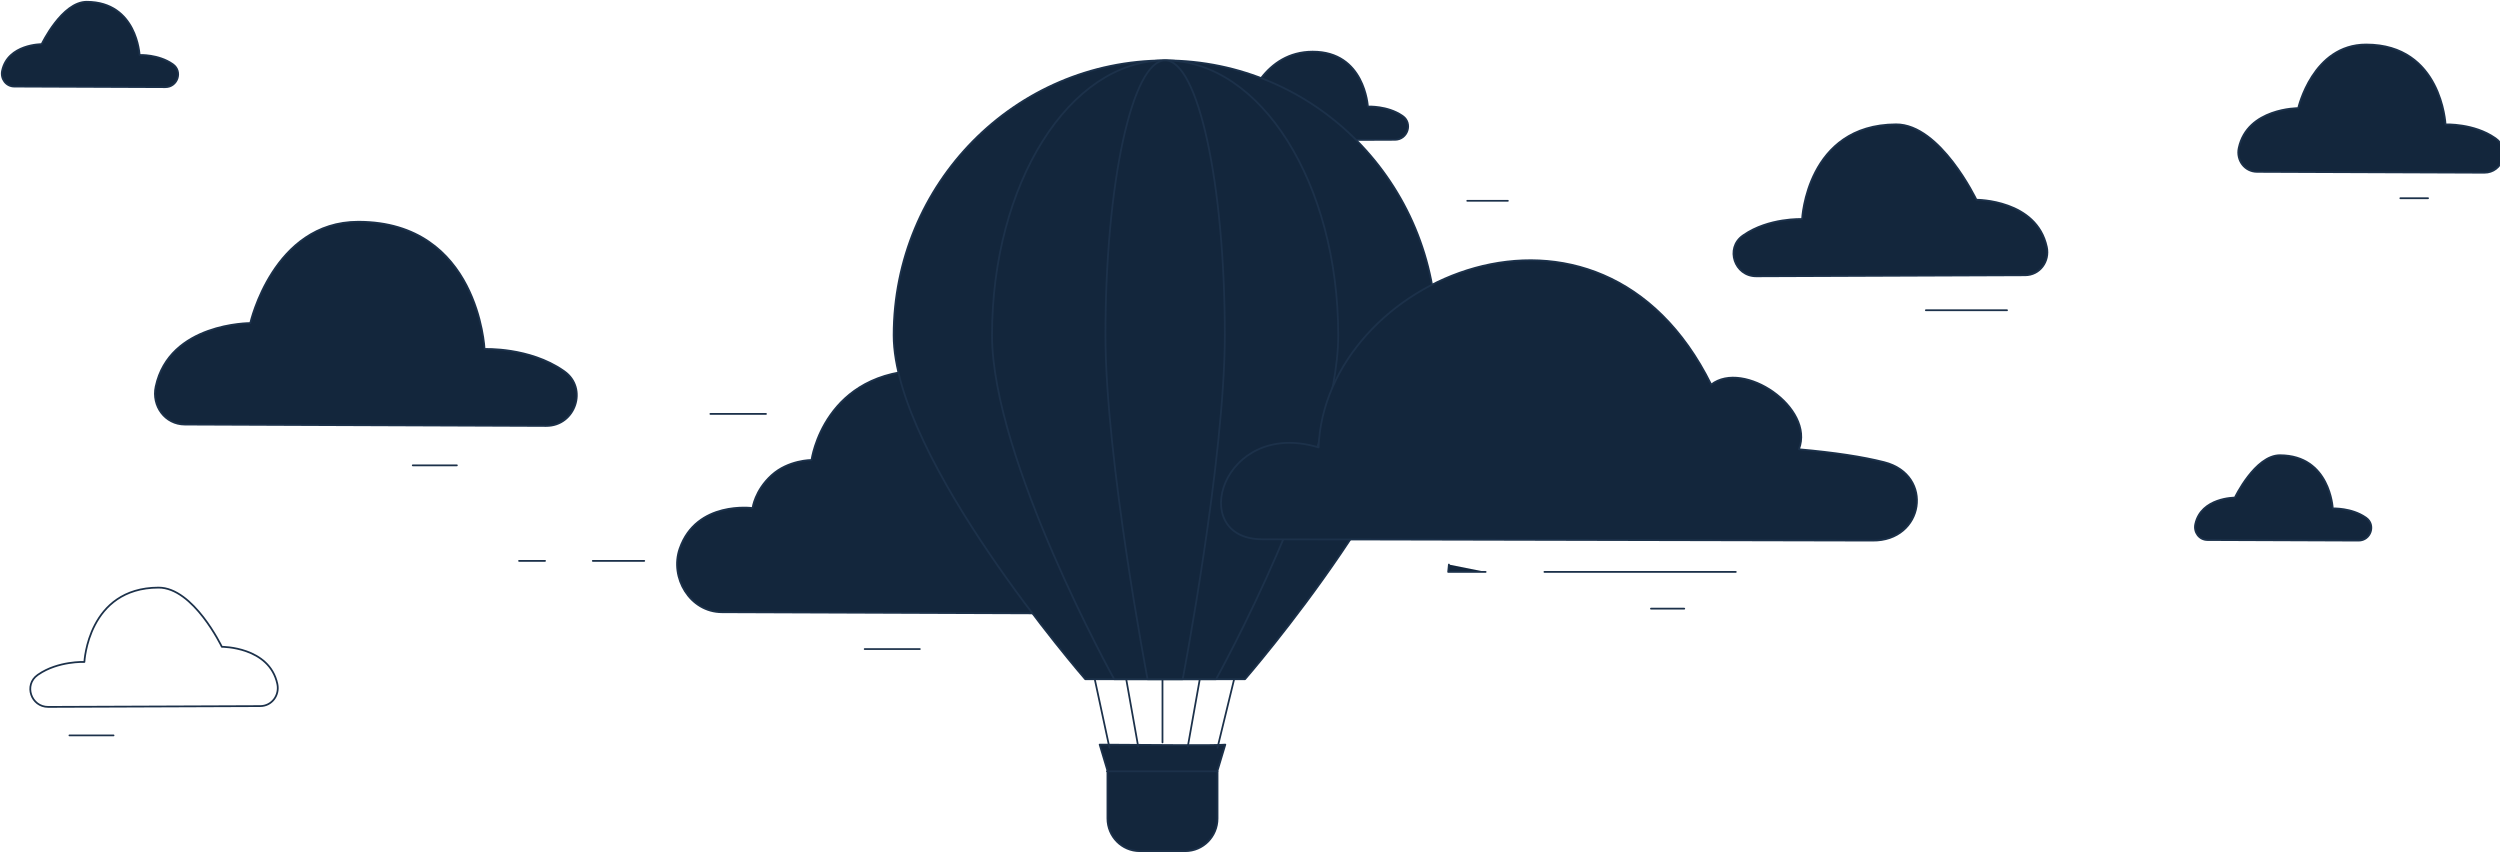
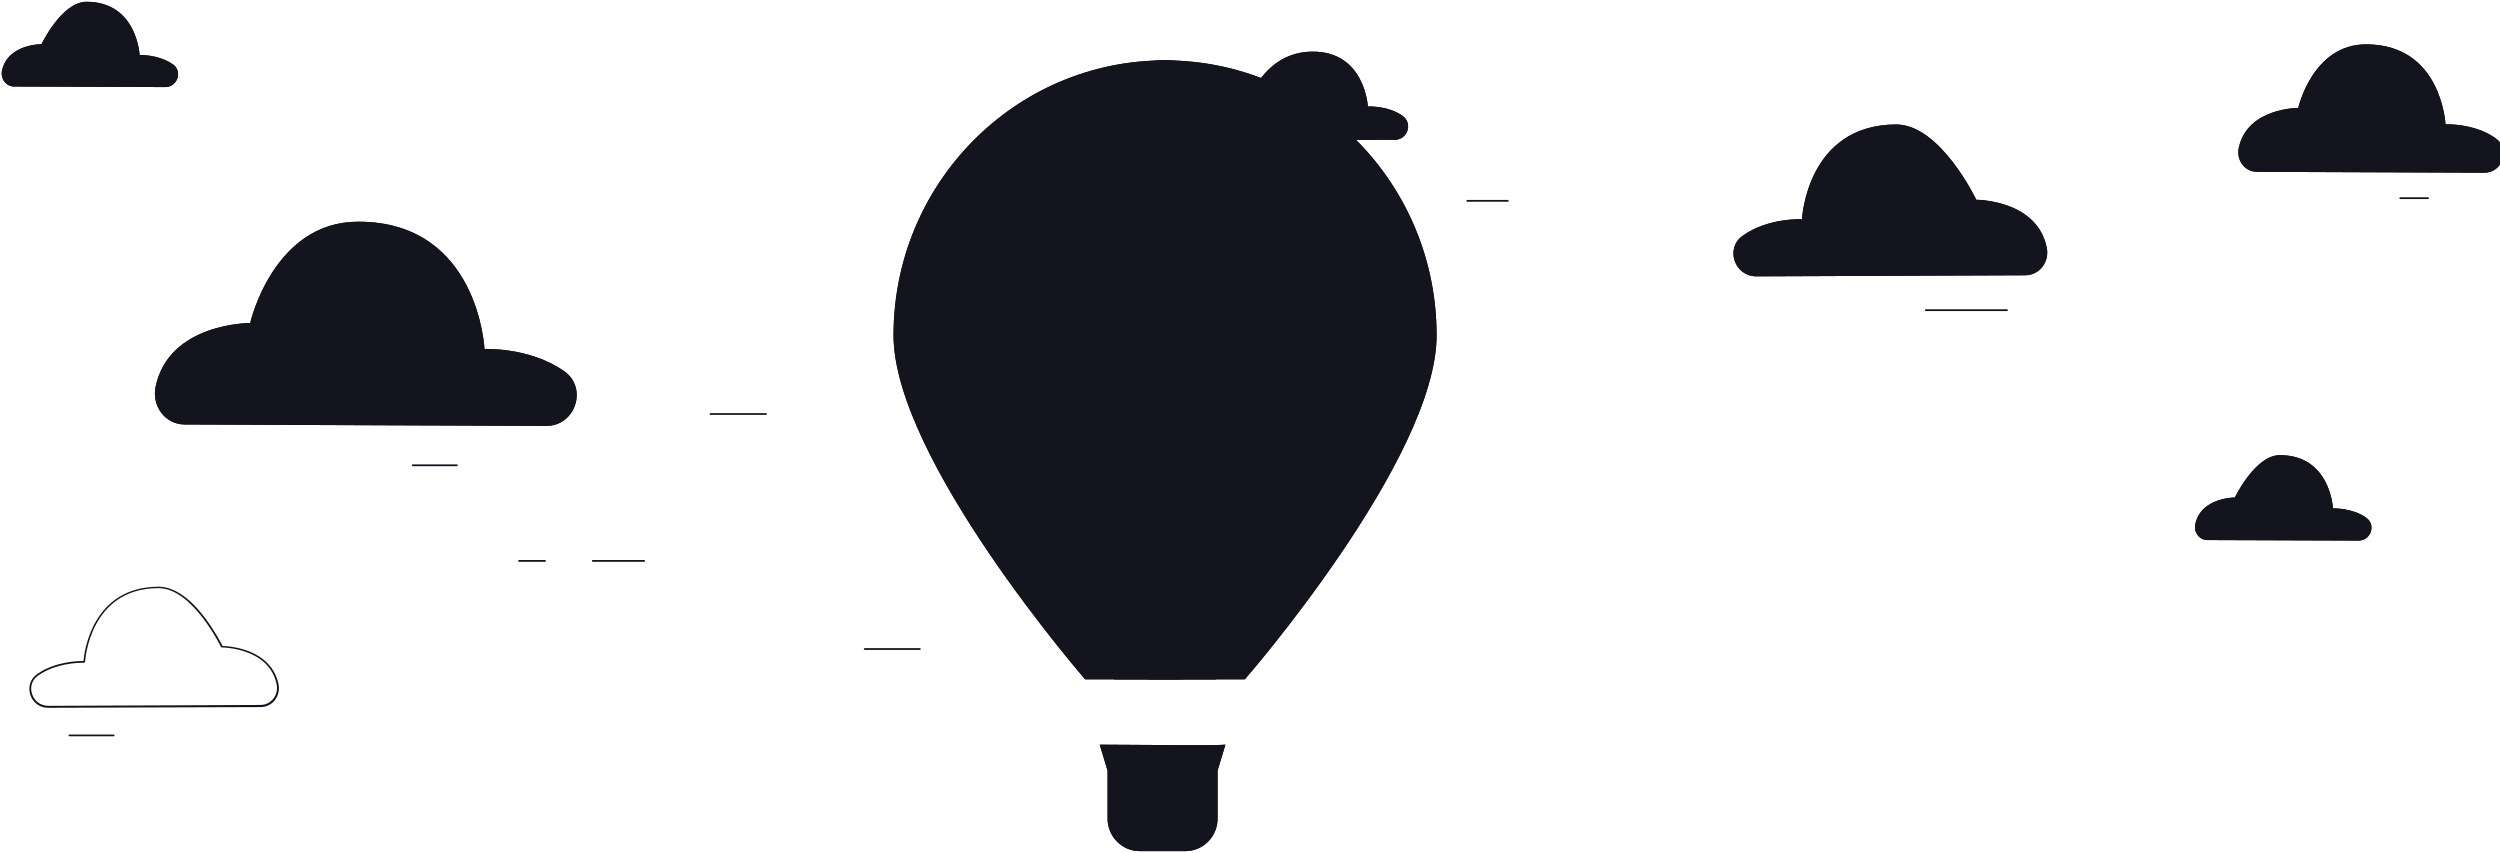
- <svg xmlns="http://www.w3.org/2000/svg" width="1404" height="479" viewBox="0 0 1404 479" fill="none">
-   <path fill-rule="evenodd" clip-rule="evenodd" d="M1137.32 154.588L986.299 155.168C974.072 155.214 968.74 139.404 978.72 132.339C978.859 132.24 979.001 132.143 979.143 132.044C993.353 122.194 1012.05 123.014 1012.05 123.014C1012.05 123.014 1014.52 70.022 1064.83 69.829C1089.71 69.733 1109.97 112.175 1109.97 112.175C1109.97 112.175 1143.81 112.044 1149.51 138.739C1151.23 146.824 1145.59 154.557 1137.32 154.588Z" fill="#13263C" />
-   <path fill-rule="evenodd" clip-rule="evenodd" d="M1137.32 154.588L986.299 155.168C974.072 155.214 968.74 139.404 978.72 132.339C978.859 132.24 979.001 132.143 979.143 132.044C993.353 122.194 1012.05 123.014 1012.05 123.014C1012.05 123.014 1014.52 70.022 1064.83 69.829C1089.71 69.733 1109.97 112.175 1109.97 112.175C1109.97 112.175 1143.81 112.044 1149.51 138.739C1151.23 146.824 1145.59 154.557 1137.32 154.588Z" stroke="#1C314A" stroke-linecap="round" stroke-linejoin="round" />
-   <path fill-rule="evenodd" clip-rule="evenodd" d="M146.145 396.545L27.089 397C17.449 397.037 13.246 384.623 21.114 379.077C21.223 379 21.335 378.923 21.447 378.845C32.65 371.112 47.393 371.756 47.393 371.756C47.393 371.756 49.339 330.151 89.001 330C108.611 329.925 124.586 363.246 124.586 363.246C124.586 363.246 151.261 363.143 155.754 384.102C157.116 390.449 152.663 396.52 146.145 396.545Z" stroke="#1C314A" stroke-linecap="round" stroke-linejoin="round" />
-   <path fill-rule="evenodd" clip-rule="evenodd" d="M103.8 238.435L306.747 239.213C323.178 239.276 330.344 218.03 316.933 208.538C316.744 208.404 316.554 208.271 316.363 208.139C297.269 194.902 272.135 196.002 272.135 196.002C272.135 196.002 268.819 124.53 201.21 124.53C153.401 124.53 140.55 181.437 140.55 181.437C140.55 181.437 95.08 181.262 87.418 217.136C85.098 228.002 92.687 238.393 103.8 238.435Z" fill="#13263C" />
-   <path fill-rule="evenodd" clip-rule="evenodd" d="M103.8 238.435L306.747 239.213C323.178 239.276 330.344 218.03 316.933 208.538C316.744 208.404 316.554 208.271 316.363 208.139C297.269 194.902 272.135 196.002 272.135 196.002C272.135 196.002 268.819 124.53 201.21 124.53C153.401 124.53 140.55 181.437 140.55 181.437C140.55 181.437 95.08 181.262 87.418 217.136C85.098 228.002 92.687 238.393 103.8 238.435Z" stroke="#1C314A" stroke-linecap="round" stroke-linejoin="round" />
-   <path fill-rule="evenodd" clip-rule="evenodd" d="M703.49 78.817L783.404 78.509C790.549 78.482 793.594 69.22 787.731 65.138C787.647 65.082 787.565 65.024 787.482 64.968C779.135 59.276 768.211 59.838 768.211 59.838C768.211 59.838 766.533 28.887 737.137 29C710.561 29.102 700.063 55.226 696.297 69.611C695.072 74.284 698.659 78.836 703.49 78.817Z" fill="#13263C" />
-   <path fill-rule="evenodd" clip-rule="evenodd" d="M703.49 78.817L783.404 78.509C790.549 78.482 793.594 69.22 787.731 65.138C787.647 65.082 787.565 65.024 787.482 64.968C779.135 59.276 768.211 59.838 768.211 59.838C768.211 59.838 766.533 28.887 737.137 29C710.561 29.102 700.063 55.226 696.297 69.611C695.072 74.284 698.659 78.836 703.49 78.817Z" stroke="#1C314A" stroke-linecap="round" stroke-linejoin="round" />
-   <path fill-rule="evenodd" clip-rule="evenodd" d="M405.406 343.822L679.088 344.825C704.779 344.92 703.677 323.762 695.313 316.361C686.741 308.775 669.735 311.778 669.735 311.778C669.735 311.778 664.728 297.531 648.1 290.543C633.391 284.362 617.947 287.221 617.947 287.221C617.947 287.221 617.983 277.457 608.58 269.335C599.177 261.213 586.599 261.953 586.599 261.953C586.599 261.953 578.15 208.08 520.378 207.87C462.607 207.658 455.74 258.33 455.74 258.33C455.74 258.33 442.771 258.283 433.307 266.895C423.843 275.507 422.628 285.328 422.628 285.328C422.628 285.328 391.099 280.961 381.671 308.138C376.053 324.335 387.404 343.756 405.406 343.822Z" fill="#13263C" />
-   <path fill-rule="evenodd" clip-rule="evenodd" d="M405.406 343.822L679.088 344.825C704.779 344.92 703.677 323.762 695.313 316.361C686.741 308.775 669.735 311.778 669.735 311.778C669.735 311.778 664.728 297.531 648.1 290.543C633.391 284.362 617.947 287.221 617.947 287.221C617.947 287.221 617.983 277.457 608.58 269.335C599.177 261.213 586.599 261.953 586.599 261.953C586.599 261.953 578.15 208.08 520.378 207.87C462.607 207.658 455.74 258.33 455.74 258.33C455.74 258.33 442.771 258.283 433.307 266.895C423.843 275.507 422.628 285.328 422.628 285.328C422.628 285.328 391.099 280.961 381.671 308.138C376.053 324.335 387.404 343.756 405.406 343.822Z" stroke="#1C314A" stroke-linecap="round" stroke-linejoin="round" />
-   <path fill-rule="evenodd" clip-rule="evenodd" d="M1239.71 303.278L1324.56 303.604C1331.43 303.63 1334.42 294.748 1328.82 290.78C1328.74 290.724 1328.66 290.669 1328.58 290.614C1320.59 285.079 1310.09 285.539 1310.09 285.539C1310.09 285.539 1308.7 255.769 1280.44 255.66C1266.46 255.607 1255.08 279.45 1255.08 279.45C1255.08 279.45 1236.07 279.377 1232.86 294.373C1231.89 298.917 1235.07 303.26 1239.71 303.278Z" fill="#13263C" />
-   <path fill-rule="evenodd" clip-rule="evenodd" d="M1239.71 303.278L1324.56 303.604C1331.43 303.63 1334.42 294.748 1328.82 290.78C1328.74 290.724 1328.66 290.669 1328.58 290.614C1320.59 285.079 1310.09 285.539 1310.09 285.539C1310.09 285.539 1308.7 255.769 1280.44 255.66C1266.46 255.607 1255.08 279.45 1255.08 279.45C1255.08 279.45 1236.07 279.377 1232.86 294.373C1231.89 298.917 1235.07 303.26 1239.71 303.278Z" stroke="#1C314A" stroke-linecap="round" stroke-linejoin="round" />
-   <path fill-rule="evenodd" clip-rule="evenodd" d="M8.024 48.618L92.868 48.944C99.739 48.97 102.734 40.087 97.128 36.12C97.048 36.064 96.968 36.009 96.89 35.954C88.905 30.419 78.398 30.879 78.398 30.879C78.398 30.879 77.011 1.109 48.748 1C34.772 0.946 23.388 24.79 23.388 24.79C23.388 24.79 4.379 24.717 1.175 39.713C0.205 44.257 3.379 48.6 8.024 48.618Z" fill="#13263C" />
-   <path fill-rule="evenodd" clip-rule="evenodd" d="M8.024 48.618L92.868 48.944C99.739 48.97 102.734 40.087 97.128 36.12C97.048 36.064 96.968 36.009 96.89 35.954C88.905 30.419 78.398 30.879 78.398 30.879C78.398 30.879 77.011 1.109 48.748 1C34.772 0.946 23.388 24.79 23.388 24.79C23.388 24.79 4.379 24.717 1.175 39.713C0.205 44.257 3.379 48.6 8.024 48.618Z" stroke="#1C314A" stroke-linecap="round" stroke-linejoin="round" />
-   <path fill-rule="evenodd" clip-rule="evenodd" d="M665.651 478H640.053C630.049 478 621.939 469.789 621.939 459.661V432.785L617.562 418.171C644.685 418.29 682.744 418.766 688.141 418.171L683.765 432.785V459.661C683.765 469.789 675.654 478 665.651 478Z" fill="#13263C" />
-   <path fill-rule="evenodd" clip-rule="evenodd" d="M665.651 478H640.053C630.049 478 621.939 469.789 621.939 459.661V432.785L617.562 418.171C644.685 418.29 682.744 418.766 688.141 418.171L683.765 432.785V459.661C683.765 469.789 675.654 478 665.651 478Z" stroke="#1C314A" stroke-linecap="round" stroke-linejoin="round" />
-   <path d="M652.853 379.975V416.937" stroke="#1C314A" stroke-linecap="round" stroke-linejoin="round" />
-   <path fill-rule="evenodd" clip-rule="evenodd" d="M614.808 381.39L623.063 419.887L614.808 381.39Z" fill="#13263C" />
-   <path d="M614.808 381.39L623.063 419.887" stroke="#1C314A" stroke-linecap="round" stroke-linejoin="round" />
-   <path fill-rule="evenodd" clip-rule="evenodd" d="M693.1 381.39L683.75 419.887L693.1 381.39Z" fill="#13263C" />
-   <path d="M693.1 381.39L683.75 419.887" stroke="#1C314A" stroke-linecap="round" stroke-linejoin="round" />
-   <path fill-rule="evenodd" clip-rule="evenodd" d="M673.843 381.15L667.094 419.156L673.843 381.15Z" fill="#13263C" />
-   <path d="M673.843 381.15L667.094 419.156" stroke="#1C314A" stroke-linecap="round" stroke-linejoin="round" />
-   <path fill-rule="evenodd" clip-rule="evenodd" d="M632.441 381.15L639.189 419.156L632.441 381.15Z" fill="#13263C" />
-   <path d="M632.441 381.15L639.189 419.156" stroke="#1C314A" stroke-linecap="round" stroke-linejoin="round" />
-   <path d="M621.692 433.159H683.703" stroke="#1C314A" stroke-linecap="round" stroke-linejoin="round" />
-   <path fill-rule="evenodd" clip-rule="evenodd" d="M806.813 188.295C806.813 103.033 738.548 33.916 654.338 33.916C570.13 33.916 501.865 103.033 501.865 188.295C501.865 257.744 609.472 381.452 609.472 381.452H699.205C699.205 381.452 806.813 257.744 806.813 188.295Z" fill="#13263C" />
-   <path fill-rule="evenodd" clip-rule="evenodd" d="M806.813 188.295C806.813 103.033 738.548 33.916 654.338 33.916C570.13 33.916 501.865 103.033 501.865 188.295C501.865 257.744 609.472 381.452 609.472 381.452H699.205C699.205 381.452 806.813 257.744 806.813 188.295Z" stroke="#1C314A" stroke-linecap="round" stroke-linejoin="round" />
-   <path fill-rule="evenodd" clip-rule="evenodd" d="M751.55 188.295C751.55 103.033 708.027 33.916 654.338 33.916C600.65 33.916 557.126 103.033 557.126 188.295C557.126 257.744 625.733 381.452 625.733 381.452H682.944C682.944 381.452 751.55 257.744 751.55 188.295Z" fill="#13263C" />
-   <path fill-rule="evenodd" clip-rule="evenodd" d="M751.55 188.295C751.55 103.033 708.027 33.916 654.338 33.916C600.65 33.916 557.126 103.033 557.126 188.295C557.126 257.744 625.733 381.452 625.733 381.452H682.944C682.944 381.452 751.55 257.744 751.55 188.295Z" stroke="#1C314A" stroke-linecap="round" stroke-linejoin="round" />
-   <path fill-rule="evenodd" clip-rule="evenodd" d="M687.858 188.295C687.858 103.033 672.852 33.916 654.339 33.916C635.828 33.916 620.821 103.033 620.821 188.295C620.821 257.744 644.476 381.452 644.476 381.452H664.203C664.203 381.452 687.858 257.744 687.858 188.295Z" fill="#13263C" />
-   <path fill-rule="evenodd" clip-rule="evenodd" d="M687.858 188.295C687.858 103.033 672.852 33.916 654.339 33.916C635.828 33.916 620.821 103.033 620.821 188.295C620.821 257.744 644.476 381.452 644.476 381.452H664.203C664.203 381.452 687.858 257.744 687.858 188.295Z" stroke="#1C314A" stroke-linecap="round" stroke-linejoin="round" />
-   <path fill-rule="evenodd" clip-rule="evenodd" d="M708.828 302.864C665.977 302.701 686.289 234.833 740.511 251.271C743.877 156.938 897.921 88.499 961.018 215.991C979.051 201.835 1019.32 228.858 1010.29 252.307C1030.25 254.085 1045.96 256.456 1058.17 259.559C1086.36 266.732 1080.63 303.975 1051.54 303.602L708.828 302.864Z" fill="#13263C" />
-   <path fill-rule="evenodd" clip-rule="evenodd" d="M708.828 302.864C665.977 302.701 686.289 234.833 740.511 251.271C743.877 156.938 897.921 88.499 961.018 215.991C979.051 201.835 1019.32 228.858 1010.29 252.307C1030.25 254.085 1045.96 256.456 1058.17 259.559C1086.36 266.732 1080.63 303.975 1051.54 303.602L708.828 302.864Z" stroke="#1C314A" stroke-linecap="round" stroke-linejoin="round" />
-   <path d="M867.347 321.18H974.824" stroke="#1C314A" stroke-linecap="round" stroke-linejoin="round" />
-   <path fill-rule="evenodd" clip-rule="evenodd" d="M834.332 321.18H813.29C813.426 319.804 813.561 318.428 813.698 317.053" fill="#13263C" />
-   <path d="M834.332 321.18H813.29C813.426 319.804 813.561 318.428 813.698 317.053" stroke="#1C314A" stroke-linecap="round" stroke-linejoin="round" />
-   <path d="M485.612 364.511H516.564" stroke="#1C314A" stroke-linecap="round" stroke-linejoin="round" />
-   <path d="M231.811 261.34H256.572" stroke="#1C314A" stroke-linecap="round" stroke-linejoin="round" />
-   <path d="M39 413H63.761" stroke="#1C314A" stroke-linecap="round" stroke-linejoin="round" />
-   <path fill-rule="evenodd" clip-rule="evenodd" d="M1267.56 96.512L1395.19 97C1405.52 97.04 1410.02 83.701 1401.59 77.742C1401.47 77.658 1401.35 77.574 1401.23 77.491C1389.23 69.181 1373.42 69.872 1373.42 69.872C1373.42 69.872 1371.34 25 1328.82 25C1298.76 25 1290.67 60.727 1290.67 60.727C1290.67 60.727 1262.08 60.617 1257.26 83.14C1255.8 89.962 1260.58 96.485 1267.56 96.512Z" fill="#13263C" />
-   <path fill-rule="evenodd" clip-rule="evenodd" d="M1267.56 96.512L1395.19 97C1405.52 97.04 1410.02 83.701 1401.59 77.742C1401.47 77.658 1401.35 77.574 1401.23 77.491C1389.23 69.181 1373.42 69.872 1373.42 69.872C1373.42 69.872 1371.34 25 1328.82 25C1298.76 25 1290.67 60.727 1290.67 60.727C1290.67 60.727 1262.08 60.617 1257.26 83.14C1255.8 89.962 1260.58 96.485 1267.56 96.512Z" stroke="#1C314A" stroke-linecap="round" stroke-linejoin="round" />
-   <path d="M1348.03 111.321H1363.59" stroke="#1C314A" stroke-linecap="round" stroke-linejoin="round" />
-   <path d="M398.948 232.452H430.174" stroke="#1C314A" stroke-linecap="round" stroke-linejoin="round" />
-   <path d="M332.919 314.989H361.807" stroke="#1C314A" stroke-linecap="round" stroke-linejoin="round" />
-   <path d="M306.094 314.989H291.503" stroke="#1C314A" stroke-linecap="round" stroke-linejoin="round" />
-   <path d="M1081.56 174.236H1127.14" stroke="#1C314A" stroke-linecap="round" stroke-linejoin="round" />
-   <path d="M824.014 112.772H846.805" stroke="#1C314A" stroke-linecap="round" stroke-linejoin="round" />
-   <path d="M927.187 341.814H945.871" stroke="#1C314A" stroke-linecap="round" stroke-linejoin="round" />
+ <svg xmlns="http://www.w3.org/2000/svg" version="1.1" id="Layer_1" x="0px" y="0px" viewBox="0 0 1404 479" style="enable-background:new 0 0 1404 479;" xml:space="preserve">
+   <style type="text/css">
+ 	.st0{fill-rule:evenodd;clip-rule:evenodd;fill:#14141E;}
+ 	.st1{fill:#14141E;}
+ </style>
+   <path class="st0" d="M1137.3,154.6l-151,0.6c-12.2,0-17.6-15.8-7.6-22.8c0.1-0.1,0.3-0.2,0.4-0.3c14.2-9.9,32.9-9,32.9-9  s2.5-53,52.8-53.2c24.9-0.1,45.1,42.3,45.1,42.3s33.8-0.1,39.5,26.6C1151.2,146.8,1145.6,154.6,1137.3,154.6z" />
+   <path class="st1" d="M1137.3,154.6l-151,0.6c-12.2,0-17.6-15.8-7.6-22.8c0.1-0.1,0.3-0.2,0.4-0.3c14.2-9.9,32.9-9,32.9-9  s2.5-53,52.8-53.2c24.9-0.1,45.1,42.3,45.1,42.3s33.8-0.1,39.5,26.6C1151.2,146.8,1145.6,154.6,1137.3,154.6z" />
+   <path class="st1" d="M27,397.5c-4.7,0-8.6-2.9-10-7.4c-1.4-4.4,0.1-8.9,3.8-11.5l0.3-0.2c10.1-7,23.1-7.2,25.8-7.2  c0.4-4.7,4.7-41.6,42.1-41.7c0,0,0,0,0.1,0c8.2,0,17,5.8,25.5,16.8c5.7,7.4,9.6,14.9,10.4,16.5c1.4,0,7.4,0.3,13.8,2.6  c9.6,3.5,15.7,9.9,17.6,18.7c0.7,3.3-0.1,6.7-2.1,9.2c-1.9,2.4-4.8,3.8-8,3.8l0,0L27,397.5C27.1,397.5,27.1,397.5,27,397.5z   M146.1,396.5L146.1,396.5L146.1,396.5z M46.6,372.2c-3.1,0-15.4,0.4-24.9,7l-0.3,0.2c-4.1,2.9-4.4,7.2-3.4,10.3  c1.3,4.1,4.9,6.7,9.1,6.7l119.1-0.5c2.9,0,5.4-1.2,7.2-3.4c1.9-2.3,2.6-5.4,1.9-8.4c-4.3-20.3-30.3-20.5-30.7-20.5c0,0,0,0,0,0  c-0.2,0-0.4-0.1-0.5-0.3c-0.2-0.3-16-33-35.1-33c0,0,0,0-0.1,0c-38.7,0.1-41.1,40.9-41.1,41.3c0,0.3-0.3,0.5-0.5,0.5  C47.4,372.3,47.1,372.2,46.6,372.2z" />
+   <path class="st0" d="M103.8,238.4l202.9,0.8c16.4,0.1,23.6-21.2,10.2-30.7c-0.2-0.1-0.4-0.3-0.6-0.4c-19.1-13.2-44.2-12.1-44.2-12.1  s-3.3-71.5-70.9-71.5c-47.8,0-60.7,56.9-60.7,56.9s-45.5-0.2-53.1,35.7C85.1,228,92.7,238.4,103.8,238.4z" />
+   <path class="st1" d="M103.8,238.4l202.9,0.8c16.4,0.1,23.6-21.2,10.2-30.7c-0.2-0.1-0.4-0.3-0.6-0.4c-19.1-13.2-44.2-12.1-44.2-12.1  s-3.3-71.5-70.9-71.5c-47.8,0-60.7,56.9-60.7,56.9s-45.5-0.2-53.1,35.7C85.1,228,92.7,238.4,103.8,238.4z" />
+   <path class="st0" d="M703.5,78.8l79.9-0.3c7.1,0,10.2-9.3,4.3-13.4c-0.1-0.1-0.2-0.1-0.2-0.2c-8.3-5.7-19.3-5.1-19.3-5.1  s-1.7-31-31.1-30.8c-26.6,0.1-37.1,26.2-40.8,40.6C695.1,74.3,698.7,78.8,703.5,78.8z" />
+   <path class="st1" d="M703.5,78.8l79.9-0.3c7.1,0,10.2-9.3,4.3-13.4c-0.1-0.1-0.2-0.1-0.2-0.2c-8.3-5.7-19.3-5.1-19.3-5.1  s-1.7-31-31.1-30.8c-26.6,0.1-37.1,26.2-40.8,40.6C695.1,74.3,698.7,78.8,703.5,78.8z" />
+   <path class="st0" d="M1239.7,303.3l84.9,0.3c6.9,0,9.9-8.9,4.3-12.8c-0.1-0.1-0.2-0.1-0.2-0.2c-8-5.5-18.5-5.1-18.5-5.1  s-1.4-29.8-29.7-29.9c-14-0.1-25.4,23.8-25.4,23.8s-19-0.1-22.2,14.9C1231.9,298.9,1235.1,303.3,1239.7,303.3z" />
+   <path class="st1" d="M1239.7,303.3l84.9,0.3c6.9,0,9.9-8.9,4.3-12.8c-0.1-0.1-0.2-0.1-0.2-0.2c-8-5.5-18.5-5.1-18.5-5.1  s-1.4-29.8-29.7-29.9c-14-0.1-25.4,23.8-25.4,23.8s-19-0.1-22.2,14.9C1231.9,298.9,1235.1,303.3,1239.7,303.3z" />
+   <path class="st0" d="M8,48.6l84.8,0.3c6.9,0,9.9-8.9,4.3-12.8C97,36.1,97,36,96.9,36c-8-5.5-18.5-5.1-18.5-5.1S77,1.1,48.7,1  c-14-0.1-25.4,23.8-25.4,23.8s-19-0.1-22.2,14.9C0.2,44.3,3.4,48.6,8,48.6z" />
+   <path class="st1" d="M8,48.6l84.8,0.3c6.9,0,9.9-8.9,4.3-12.8C97,36.1,97,36,96.9,36c-8-5.5-18.5-5.1-18.5-5.1S77,1.1,48.7,1  c-14-0.1-25.4,23.8-25.4,23.8s-19-0.1-22.2,14.9C0.2,44.3,3.4,48.6,8,48.6z" />
+   <path class="st0" d="M665.7,478h-25.6c-10,0-18.1-8.2-18.1-18.3v-26.9l-4.4-14.6c27.1,0.1,65.2,0.6,70.6,0l-4.4,14.6v26.9  C683.8,469.8,675.7,478,665.7,478z" />
+   <path class="st1" d="M665.7,478h-25.6c-10,0-18.1-8.2-18.1-18.3v-26.9l-4.4-14.6c27.1,0.1,65.2,0.6,70.6,0l-4.4,14.6v26.9  C683.8,469.8,675.7,478,665.7,478z" />
+   <path class="st1" d="M652.9,380v37" />
+   <path class="st0" d="M614.8,381.4l8.3,38.5L614.8,381.4z" />
+   <path class="st1" d="M614.8,381.4l8.3,38.5" />
+   <path class="st0" d="M693.1,381.4l-9.3,38.5L693.1,381.4z" />
+   <path class="st1" d="M693.1,381.4l-9.3,38.5" />
+   <path class="st0" d="M673.8,381.1l-6.7,38L673.8,381.1z" />
+   <path class="st1" d="M673.8,381.1l-6.7,38" />
+   <path class="st0" d="M632.4,381.1l6.7,38L632.4,381.1z" />
+   <path class="st1" d="M632.4,381.1l6.7,38" />
+   <path class="st1" d="M621.7,433.2h62" />
+   <path class="st0" d="M806.8,188.3c0-85.3-68.3-154.4-152.5-154.4c-84.2,0-152.5,69.1-152.5,154.4c0,69.4,107.6,193.2,107.6,193.2  h89.7C699.2,381.5,806.8,257.7,806.8,188.3z" />
+   <path class="st1" d="M806.8,188.3c0-85.3-68.3-154.4-152.5-154.4c-84.2,0-152.5,69.1-152.5,154.4c0,69.4,107.6,193.2,107.6,193.2  h89.7C699.2,381.5,806.8,257.7,806.8,188.3z" />
+   <path class="st0" d="M751.5,188.3c0-85.3-43.5-154.4-97.2-154.4c-53.7,0-97.2,69.1-97.2,154.4c0,69.4,68.6,193.2,68.6,193.2h57.2  C682.9,381.5,751.5,257.7,751.5,188.3z" />
+   <path class="st1" d="M751.5,188.3c0-85.3-43.5-154.4-97.2-154.4c-53.7,0-97.2,69.1-97.2,154.4c0,69.4,68.6,193.2,68.6,193.2h57.2  C682.9,381.5,751.5,257.7,751.5,188.3z" />
+   <path class="st0" d="M687.9,188.3c0-85.3-15-154.4-33.5-154.4c-18.5,0-33.5,69.1-33.5,154.4c0,69.4,23.7,193.2,23.7,193.2h19.7  C664.2,381.5,687.9,257.7,687.9,188.3z" />
+   <path class="st1" d="M687.9,188.3c0-85.3-15-154.4-33.5-154.4c-18.5,0-33.5,69.1-33.5,154.4c0,69.4,23.7,193.2,23.7,193.2h19.7  C664.2,381.5,687.9,257.7,687.9,188.3z" />
+   <path class="st1" d="M516.6,365h-31c-0.3,0-0.5-0.2-0.5-0.5s0.2-0.5,0.5-0.5h31c0.3,0,0.5,0.2,0.5,0.5S516.8,365,516.6,365z" />
+   <path class="st1" d="M256.6,261.8h-24.8c-0.3,0-0.5-0.2-0.5-0.5s0.2-0.5,0.5-0.5h24.8c0.3,0,0.5,0.2,0.5,0.5  S256.8,261.8,256.6,261.8z" />
+   <path class="st1" d="M63.8,413.5H39c-0.3,0-0.5-0.2-0.5-0.5s0.2-0.5,0.5-0.5h24.8c0.3,0,0.5,0.2,0.5,0.5S64,413.5,63.8,413.5z" />
+   <path class="st0" d="M1267.6,96.5l127.6,0.5c10.3,0,14.8-13.3,6.4-19.3c-0.1-0.1-0.2-0.2-0.4-0.3c-12-8.3-27.8-7.6-27.8-7.6  s-2.1-44.9-44.6-44.9c-30.1,0-38.1,35.7-38.1,35.7s-28.6-0.1-33.4,22.4C1255.8,90,1260.6,96.5,1267.6,96.5z" />
+   <path class="st1" d="M1267.6,96.5l127.6,0.5c10.3,0,14.8-13.3,6.4-19.3c-0.1-0.1-0.2-0.2-0.4-0.3c-12-8.3-27.8-7.6-27.8-7.6  s-2.1-44.9-44.6-44.9c-30.1,0-38.1,35.7-38.1,35.7s-28.6-0.1-33.4,22.4C1255.8,90,1260.6,96.5,1267.6,96.5z" />
+   <path class="st1" d="M1363.6,111.8H1348c-0.3,0-0.5-0.2-0.5-0.5s0.2-0.5,0.5-0.5h15.6c0.3,0,0.5,0.2,0.5,0.5  S1363.9,111.8,1363.6,111.8z" />
+   <path class="st1" d="M430.2,233h-31.2c-0.3,0-0.5-0.2-0.5-0.5s0.2-0.5,0.5-0.5h31.2c0.3,0,0.5,0.2,0.5,0.5S430.5,233,430.2,233z" />
+   <path class="st1" d="M361.8,315.5h-28.9c-0.3,0-0.5-0.2-0.5-0.5s0.2-0.5,0.5-0.5h28.9c0.3,0,0.5,0.2,0.5,0.5  S362.1,315.5,361.8,315.5z" />
+   <path class="st1" d="M306.1,315.5h-14.6c-0.3,0-0.5-0.2-0.5-0.5s0.2-0.5,0.5-0.5h14.6c0.3,0,0.5,0.2,0.5,0.5  S306.4,315.5,306.1,315.5z" />
+   <path class="st1" d="M1127.1,174.7h-45.6c-0.3,0-0.5-0.2-0.5-0.5s0.2-0.5,0.5-0.5h45.6c0.3,0,0.5,0.2,0.5,0.5  S1127.4,174.7,1127.1,174.7z" />
+   <path class="st1" d="M846.8,113.3H824c-0.3,0-0.5-0.2-0.5-0.5s0.2-0.5,0.5-0.5h22.8c0.3,0,0.5,0.2,0.5,0.5S847.1,113.3,846.8,113.3z  " />
</svg>
